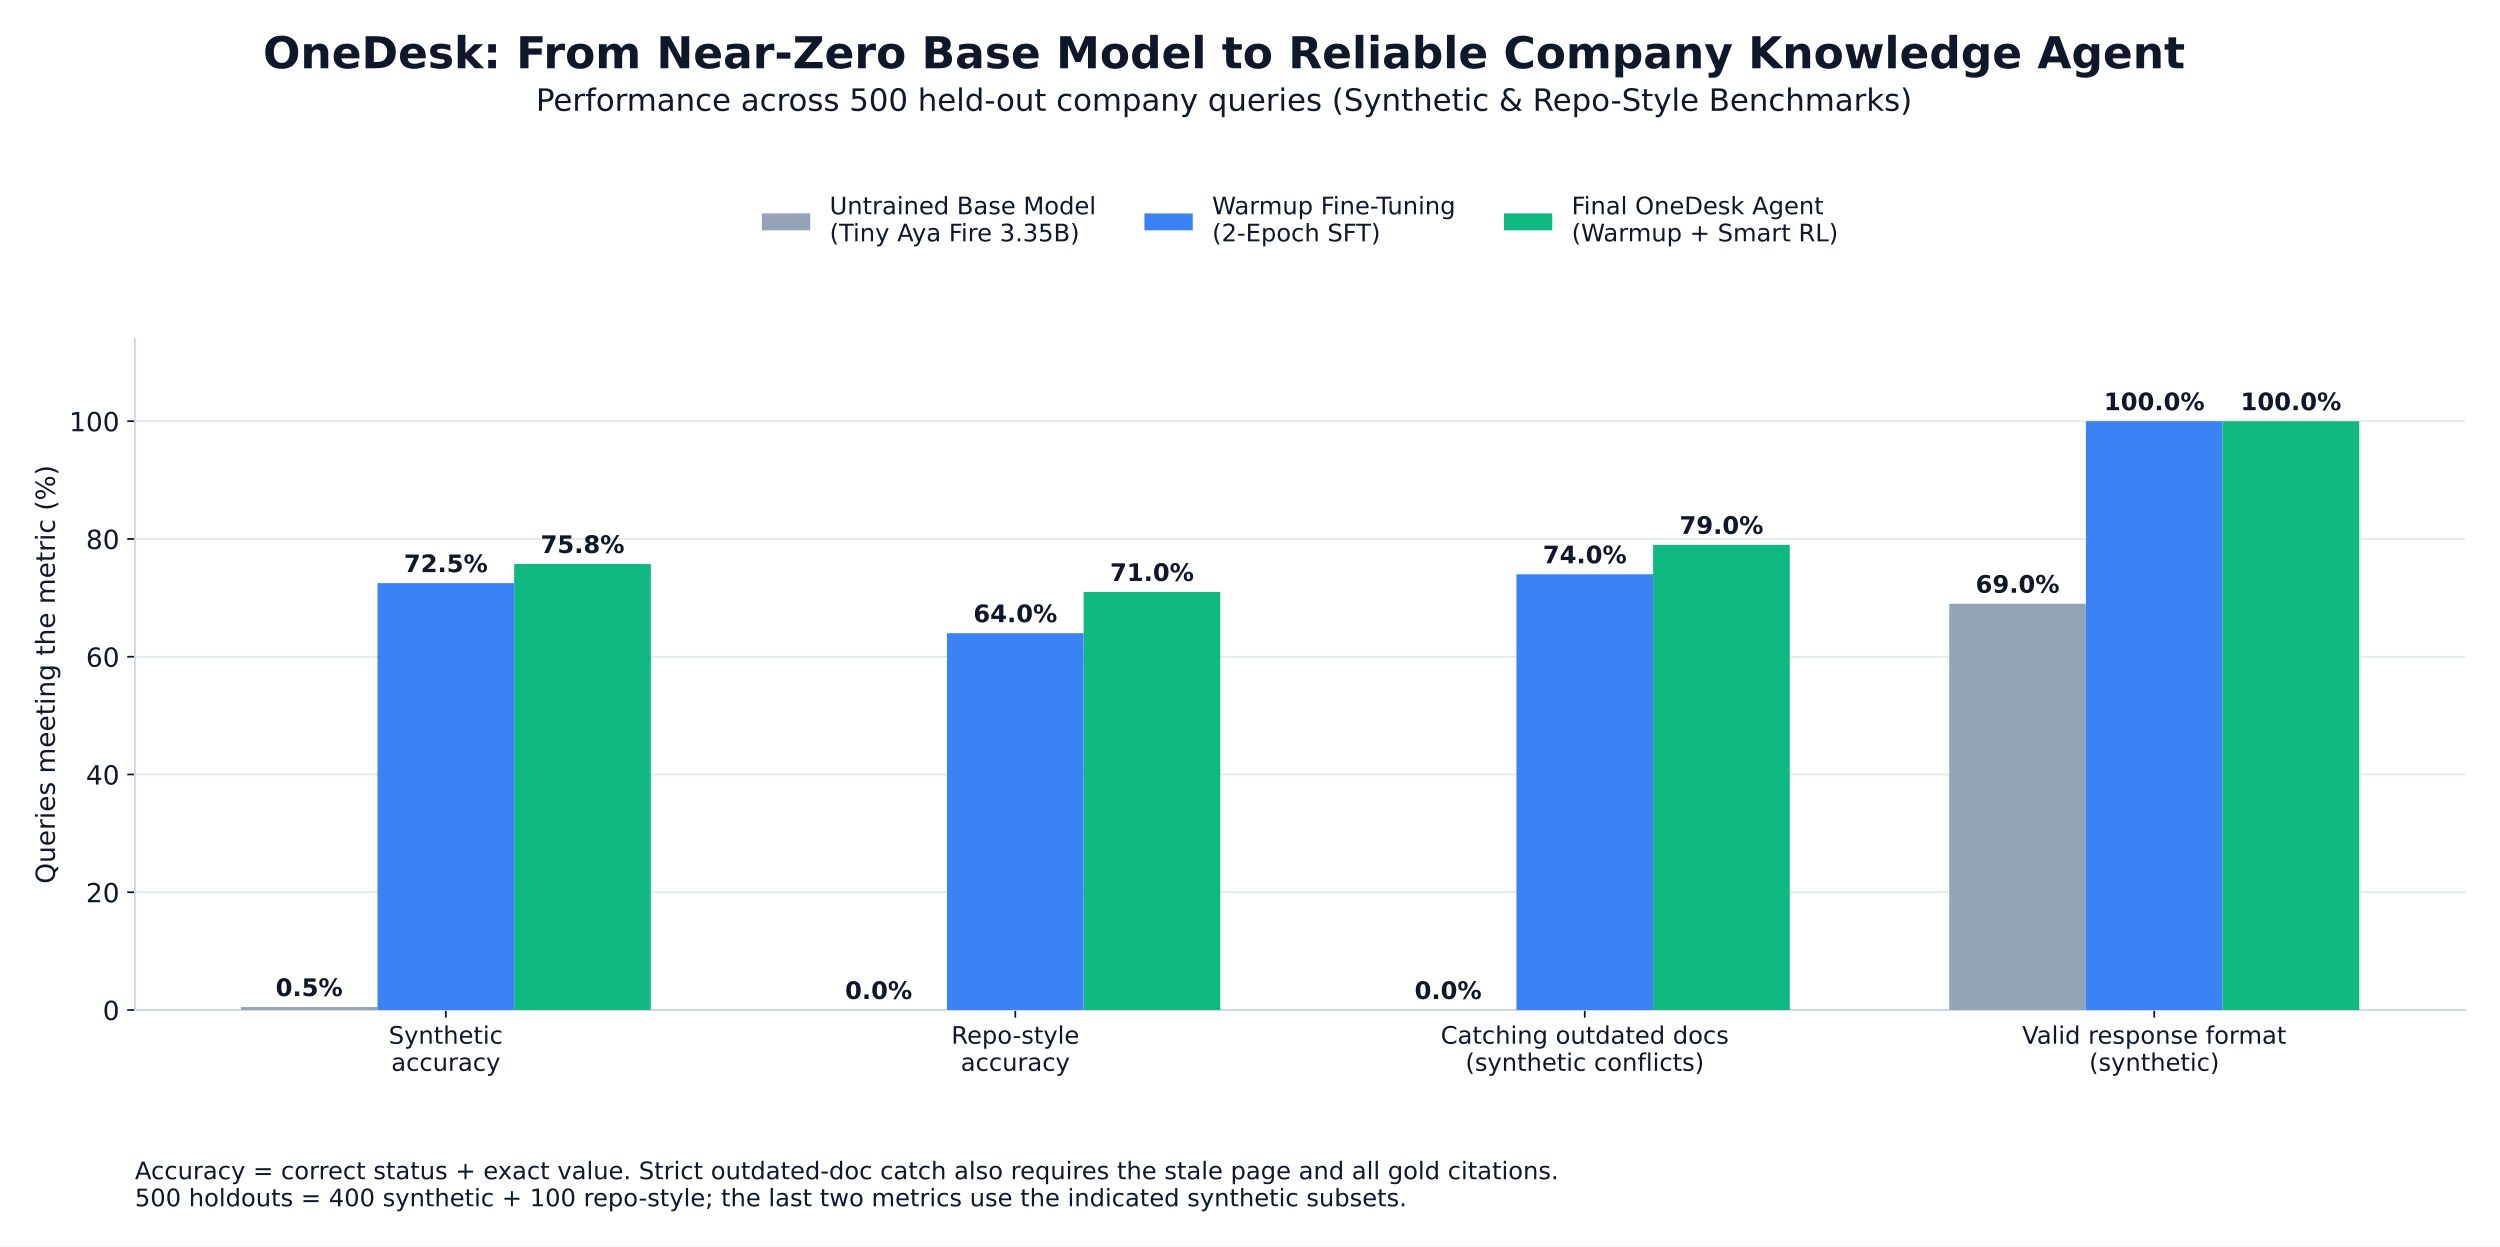
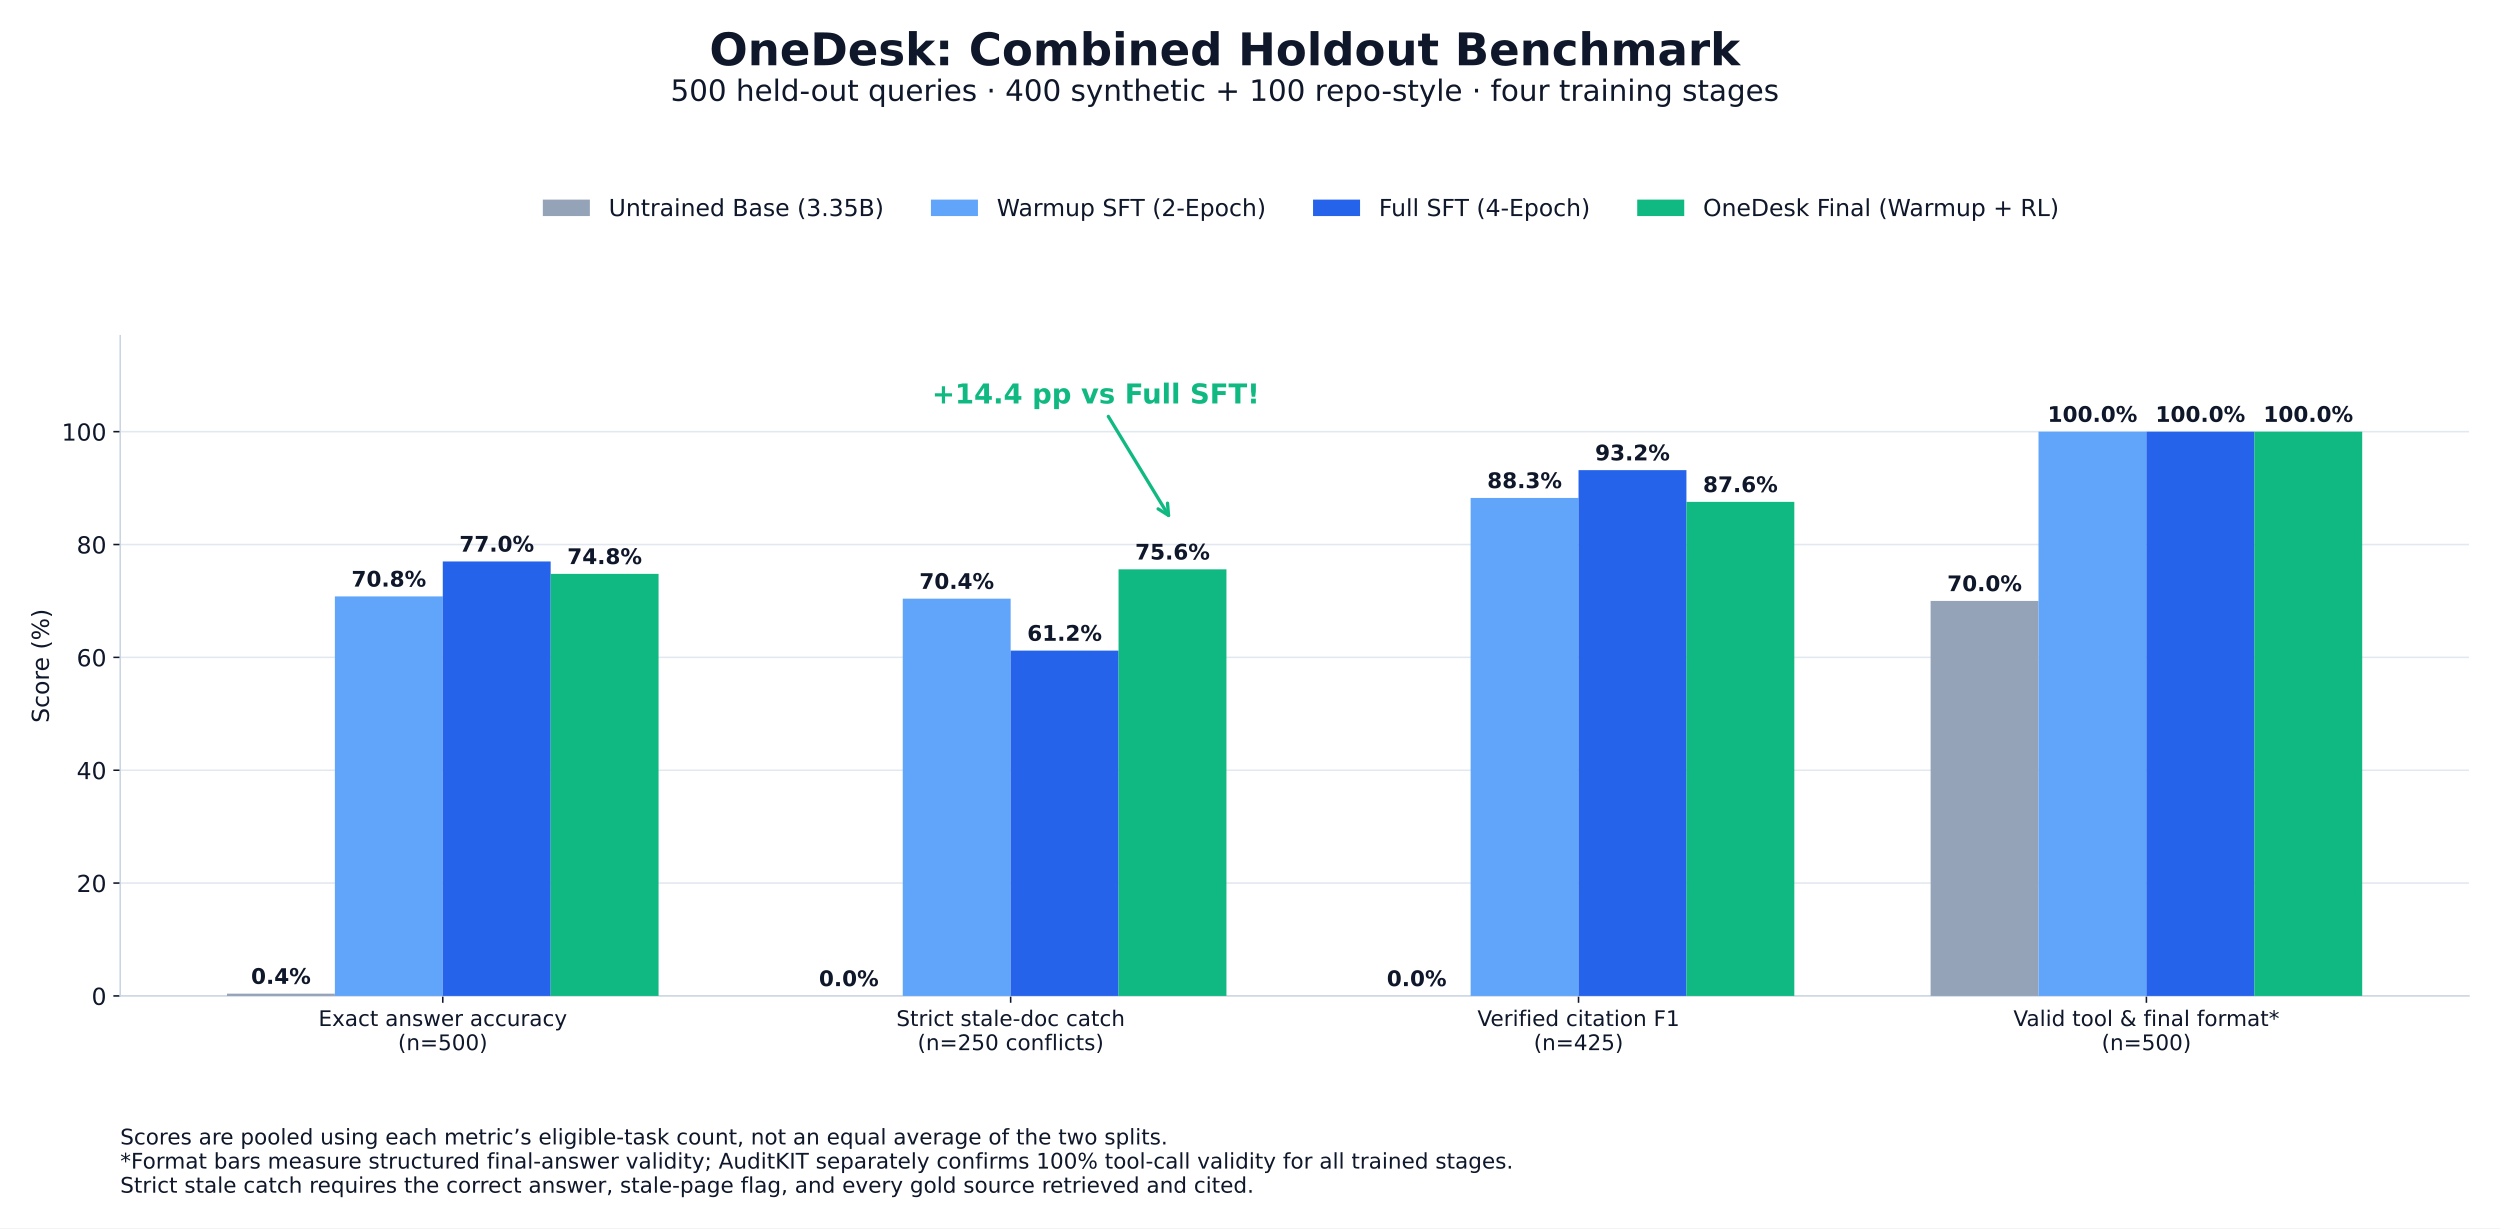
- <svg xmlns="http://www.w3.org/2000/svg" xmlns:xlink="http://www.w3.org/1999/xlink" width="1137.039pt" height="566.768pt" viewBox="0 0 1137.039 566.768" version="1.1">
+ <svg xmlns="http://www.w3.org/2000/svg" xmlns:xlink="http://www.w3.org/1999/xlink" width="1275.999pt" height="626.888pt" viewBox="0 0 1275.999 626.888" version="1.1">
  <defs>
    <style type="text/css">*{stroke-linejoin: round; stroke-linecap: butt}</style>
  </defs>
  <g id="figure_1">
    <g id="patch_1">
-       <path d="M 0 566.768  L 1137.039 566.768  L 1137.039 0  L 0 0  z " style="fill: #ffffff" />
+       <path d="M 0 626.888 L 1275.999 626.888 L 1275.999 0 L 0 0 z " style="fill: #ffffff" />
    </g>
    <g id="axes_1">
      <g id="patch_2">
-         <path d="M 61.359 459.36  L 1121.199 459.36  L 1121.199 154.08  L 61.359 154.08  z " style="fill: #ffffff" />
+         <path d="M 61.359 508.32 L 1260.159 508.32 L 1260.159 171.36 L 61.359 171.36 z " style="fill: #ffffff" />
      </g>
      <g id="matplotlib.axis_1">
        <g id="xtick_1">
          <g id="line2d_1">
            <defs>
-               <path id="m84617420a6" d="M 0 0  L 0 3.5  " style="stroke: #0f172a; stroke-width: 0.8" />
+               <path id="mf76947fc1d" d="M 0 0 L 0 3.5 " style="stroke: #0f172a; stroke-width: 0.8" />
            </defs>
            <g>
-               <use xlink:href="#m84617420a6" x="202.774" y="459.36" style="fill: #0f172a; stroke: #0f172a; stroke-width: 0.8" />
+               <use xlink:href="#mf76947fc1d" x="225.991" y="508.32" style="fill: #0f172a; stroke: #0f172a; stroke-width: 0.8" />
            </g>
          </g>
          <g id="text_1">
-             <text style="font-size: 11px; font-family: 'DejaVu Sans'; fill: #0f172a" transform="translate(176.8075 474.7183)">Synthetic</text>
-             <text style="font-size: 11px; font-family: 'DejaVu Sans'; fill: #0f172a" transform="translate(177.959 487.0359)">accuracy</text>
+             <text style="font-size: 11px; font-family: 'DejaVu Sans'; fill: #0f172a" transform="translate(162.5337 523.6783)">Exact answer accuracy</text>
+             <text style="font-size: 11px; font-family: 'DejaVu Sans'; fill: #0f172a" transform="translate(203.1066 535.9959)">(n=500)</text>
          </g>
        </g>
        <g id="xtick_2">
          <g id="line2d_2">
            <g>
-               <use xlink:href="#m84617420a6" x="461.777" y="459.36" style="fill: #0f172a; stroke: #0f172a; stroke-width: 0.8" />
+               <use xlink:href="#mf76947fc1d" x="515.836" y="508.32" style="fill: #0f172a; stroke: #0f172a; stroke-width: 0.8" />
            </g>
          </g>
          <g id="text_2">
-             <text style="font-size: 11px; font-family: 'DejaVu Sans'; fill: #0f172a" transform="translate(432.6857 474.7183)">Repo-style</text>
-             <text style="font-size: 11px; font-family: 'DejaVu Sans'; fill: #0f172a" transform="translate(436.962 487.0359)">accuracy</text>
+             <text style="font-size: 11px; font-family: 'DejaVu Sans'; fill: #0f172a" transform="translate(457.4932 523.6783)">Strict stale-doc catch</text>
+             <text style="font-size: 11px; font-family: 'DejaVu Sans'; fill: #0f172a" transform="translate(468.2912 535.9959)">(n=250 conflicts)</text>
          </g>
        </g>
        <g id="xtick_3">
          <g id="line2d_3">
            <g>
-               <use xlink:href="#m84617420a6" x="720.78" y="459.36" style="fill: #0f172a; stroke: #0f172a; stroke-width: 0.8" />
+               <use xlink:href="#mf76947fc1d" x="805.681" y="508.32" style="fill: #0f172a; stroke: #0f172a; stroke-width: 0.8" />
            </g>
          </g>
          <g id="text_3">
-             <text style="font-size: 11px; font-family: 'DejaVu Sans'; fill: #0f172a" transform="translate(655.2546 474.7183)">Catching outdated docs</text>
-             <text style="font-size: 11px; font-family: 'DejaVu Sans'; fill: #0f172a" transform="translate(666.4875 487.0359)">(synthetic conflicts)</text>
+             <text style="font-size: 11px; font-family: 'DejaVu Sans'; fill: #0f172a" transform="translate(754.0596 523.6783)">Verified citation F1</text>
+             <text style="font-size: 11px; font-family: 'DejaVu Sans'; fill: #0f172a" transform="translate(782.7971 535.9959)">(n=425)</text>
          </g>
        </g>
        <g id="xtick_4">
          <g id="line2d_4">
            <g>
-               <use xlink:href="#m84617420a6" x="979.783" y="459.36" style="fill: #0f172a; stroke: #0f172a; stroke-width: 0.8" />
+               <use xlink:href="#mf76947fc1d" x="1095.527" y="508.32" style="fill: #0f172a; stroke: #0f172a; stroke-width: 0.8" />
            </g>
          </g>
          <g id="text_4">
-             <text style="font-size: 11px; font-family: 'DejaVu Sans'; fill: #0f172a" transform="translate(919.7042 474.7183)">Valid response format</text>
-             <text style="font-size: 11px; font-family: 'DejaVu Sans'; fill: #0f172a" transform="translate(950.151 487.0359)">(synthetic)</text>
+             <text style="font-size: 11px; font-family: 'DejaVu Sans'; fill: #0f172a" transform="translate(1027.628 523.6783)">Valid tool &amp; final format*</text>
+             <text style="font-size: 11px; font-family: 'DejaVu Sans'; fill: #0f172a" transform="translate(1072.642 535.9959)">(n=500)</text>
          </g>
        </g>
      </g>
      <g id="matplotlib.axis_2">
        <g id="ytick_1">
          <g id="line2d_5">
-             <path d="M 61.359 459.36  L 1121.199 459.36  " clip-path="url(#p17a2da8c7d)" style="fill: none; stroke: #e2e8f0; stroke-width: 0.8; stroke-linecap: square" />
+             <path d="M 61.359 508.32 L 1260.159 508.32 " clip-path="url(#p62f86dd226)" style="fill: none; stroke: #e2e8f0; stroke-width: 0.8; stroke-linecap: square" />
          </g>
          <g id="line2d_6">
            <defs>
-               <path id="m51dbc718b9" d="M 0 0  L -3.5 0  " style="stroke: #0f172a; stroke-width: 0.8" />
+               <path id="ma1e6a423c6" d="M 0 0 L -3.5 0 " style="stroke: #0f172a; stroke-width: 0.8" />
            </defs>
            <g>
-               <use xlink:href="#m51dbc718b9" x="61.359" y="459.36" style="fill: #0f172a; stroke: #0f172a; stroke-width: 0.8" />
+               <use xlink:href="#ma1e6a423c6" x="61.359" y="508.32" style="fill: #0f172a; stroke: #0f172a; stroke-width: 0.8" />
            </g>
          </g>
          <g id="text_5">
-             <text style="font-size: 12px; font-family: 'DejaVu Sans'; text-anchor: end; fill: #0f172a" x="54.359" y="463.919" transform="rotate(-0 54.35875 463.9191)">0</text>
+             <text style="font-size: 12px; font-family: 'DejaVu Sans'; text-anchor: end; fill: #0f172a" x="54.359" y="512.879" transform="rotate(-0 54.35875 512.8791)">0</text>
          </g>
        </g>
        <g id="ytick_2">
          <g id="line2d_7">
-             <path d="M 61.359 405.802  L 1121.199 405.802  " clip-path="url(#p17a2da8c7d)" style="fill: none; stroke: #e2e8f0; stroke-width: 0.8; stroke-linecap: square" />
+             <path d="M 61.359 450.72 L 1260.159 450.72 " clip-path="url(#p62f86dd226)" style="fill: none; stroke: #e2e8f0; stroke-width: 0.8; stroke-linecap: square" />
          </g>
          <g id="line2d_8">
            <g>
-               <use xlink:href="#m51dbc718b9" x="61.359" y="405.802" style="fill: #0f172a; stroke: #0f172a; stroke-width: 0.8" />
+               <use xlink:href="#ma1e6a423c6" x="61.359" y="450.72" style="fill: #0f172a; stroke: #0f172a; stroke-width: 0.8" />
            </g>
          </g>
          <g id="text_6">
-             <text style="font-size: 12px; font-family: 'DejaVu Sans'; text-anchor: end; fill: #0f172a" x="54.359" y="410.361" transform="rotate(-0 54.35875 410.3612)">20</text>
+             <text style="font-size: 12px; font-family: 'DejaVu Sans'; text-anchor: end; fill: #0f172a" x="54.359" y="455.279" transform="rotate(-0 54.35875 455.2791)">20</text>
          </g>
        </g>
        <g id="ytick_3">
          <g id="line2d_9">
-             <path d="M 61.359 352.244  L 1121.199 352.244  " clip-path="url(#p17a2da8c7d)" style="fill: none; stroke: #e2e8f0; stroke-width: 0.8; stroke-linecap: square" />
+             <path d="M 61.359 393.12 L 1260.159 393.12 " clip-path="url(#p62f86dd226)" style="fill: none; stroke: #e2e8f0; stroke-width: 0.8; stroke-linecap: square" />
          </g>
          <g id="line2d_10">
            <g>
-               <use xlink:href="#m51dbc718b9" x="61.359" y="352.244" style="fill: #0f172a; stroke: #0f172a; stroke-width: 0.8" />
+               <use xlink:href="#ma1e6a423c6" x="61.359" y="393.12" style="fill: #0f172a; stroke: #0f172a; stroke-width: 0.8" />
            </g>
          </g>
          <g id="text_7">
-             <text style="font-size: 12px; font-family: 'DejaVu Sans'; text-anchor: end; fill: #0f172a" x="54.359" y="356.803" transform="rotate(-0 54.35875 356.8033)">40</text>
+             <text style="font-size: 12px; font-family: 'DejaVu Sans'; text-anchor: end; fill: #0f172a" x="54.359" y="397.679" transform="rotate(-0 54.35875 397.6791)">40</text>
          </g>
        </g>
        <g id="ytick_4">
          <g id="line2d_11">
-             <path d="M 61.359 298.686  L 1121.199 298.686  " clip-path="url(#p17a2da8c7d)" style="fill: none; stroke: #e2e8f0; stroke-width: 0.8; stroke-linecap: square" />
+             <path d="M 61.359 335.52 L 1260.159 335.52 " clip-path="url(#p62f86dd226)" style="fill: none; stroke: #e2e8f0; stroke-width: 0.8; stroke-linecap: square" />
          </g>
          <g id="line2d_12">
            <g>
-               <use xlink:href="#m51dbc718b9" x="61.359" y="298.686" style="fill: #0f172a; stroke: #0f172a; stroke-width: 0.8" />
+               <use xlink:href="#ma1e6a423c6" x="61.359" y="335.52" style="fill: #0f172a; stroke: #0f172a; stroke-width: 0.8" />
            </g>
          </g>
          <g id="text_8">
-             <text style="font-size: 12px; font-family: 'DejaVu Sans'; text-anchor: end; fill: #0f172a" x="54.359" y="303.245" transform="rotate(-0 54.35875 303.2454)">60</text>
+             <text style="font-size: 12px; font-family: 'DejaVu Sans'; text-anchor: end; fill: #0f172a" x="54.359" y="340.079" transform="rotate(-0 54.35875 340.0791)">60</text>
          </g>
        </g>
        <g id="ytick_5">
          <g id="line2d_13">
-             <path d="M 61.359 245.128  L 1121.199 245.128  " clip-path="url(#p17a2da8c7d)" style="fill: none; stroke: #e2e8f0; stroke-width: 0.8; stroke-linecap: square" />
+             <path d="M 61.359 277.92 L 1260.159 277.92 " clip-path="url(#p62f86dd226)" style="fill: none; stroke: #e2e8f0; stroke-width: 0.8; stroke-linecap: square" />
          </g>
          <g id="line2d_14">
            <g>
-               <use xlink:href="#m51dbc718b9" x="61.359" y="245.128" style="fill: #0f172a; stroke: #0f172a; stroke-width: 0.8" />
+               <use xlink:href="#ma1e6a423c6" x="61.359" y="277.92" style="fill: #0f172a; stroke: #0f172a; stroke-width: 0.8" />
            </g>
          </g>
          <g id="text_9">
-             <text style="font-size: 12px; font-family: 'DejaVu Sans'; text-anchor: end; fill: #0f172a" x="54.359" y="249.687" transform="rotate(-0 54.35875 249.6875)">80</text>
+             <text style="font-size: 12px; font-family: 'DejaVu Sans'; text-anchor: end; fill: #0f172a" x="54.359" y="282.479" transform="rotate(-0 54.35875 282.4791)">80</text>
          </g>
        </g>
        <g id="ytick_6">
          <g id="line2d_15">
-             <path d="M 61.359 191.571  L 1121.199 191.571  " clip-path="url(#p17a2da8c7d)" style="fill: none; stroke: #e2e8f0; stroke-width: 0.8; stroke-linecap: square" />
+             <path d="M 61.359 220.32 L 1260.159 220.32 " clip-path="url(#p62f86dd226)" style="fill: none; stroke: #e2e8f0; stroke-width: 0.8; stroke-linecap: square" />
          </g>
          <g id="line2d_16">
            <g>
-               <use xlink:href="#m51dbc718b9" x="61.359" y="191.571" style="fill: #0f172a; stroke: #0f172a; stroke-width: 0.8" />
+               <use xlink:href="#ma1e6a423c6" x="61.359" y="220.32" style="fill: #0f172a; stroke: #0f172a; stroke-width: 0.8" />
            </g>
          </g>
          <g id="text_10">
-             <text style="font-size: 12px; font-family: 'DejaVu Sans'; text-anchor: end; fill: #0f172a" x="54.359" y="196.13" transform="rotate(-0 54.35875 196.1296)">100</text>
+             <text style="font-size: 12px; font-family: 'DejaVu Sans'; text-anchor: end; fill: #0f172a" x="54.359" y="224.879" transform="rotate(-0 54.35875 224.8791)">100</text>
          </g>
        </g>
        <g id="text_11">
-           <text style="font-size: 12px; font-family: 'DejaVu Sans'; text-anchor: middle; fill: #0f172a" x="24.958" y="306.72" transform="rotate(-90 24.95812 306.72)">Queries meeting the metric (%)</text>
+           <text style="font-size: 12px; font-family: 'DejaVu Sans'; text-anchor: middle; fill: #0f172a" x="24.958" y="339.84" transform="rotate(-90 24.95812 339.84)">Score (%)</text>
        </g>
      </g>
      <g id="patch_3">
-         <path d="M 61.359 459.36  L 61.359 154.08  " style="fill: none; stroke: #cbd5e1; stroke-width: 0.8; stroke-linejoin: miter; stroke-linecap: square" />
+         <path d="M 61.359 508.32 L 61.359 171.36 " style="fill: none; stroke: #cbd5e1; stroke-width: 0.8; stroke-linejoin: miter; stroke-linecap: square" />
      </g>
      <g id="patch_4">
-         <path d="M 61.359 459.36  L 1121.199 459.36  " style="fill: none; stroke: #cbd5e1; stroke-width: 0.8; stroke-linejoin: miter; stroke-linecap: square" />
+         <path d="M 61.359 508.32 L 1260.159 508.32 " style="fill: none; stroke: #cbd5e1; stroke-width: 0.8; stroke-linejoin: miter; stroke-linecap: square" />
      </g>
      <g id="patch_5">
-         <path d="M 109.533 459.36  L 171.694 459.36  L 171.694 458.021  L 109.533 458.021  z " clip-path="url(#p17a2da8c7d)" style="fill: #94a3b8" />
+         <path d="M 115.85 508.32 L 170.92 508.32 L 170.92 507.168 L 115.85 507.168 z " clip-path="url(#p62f86dd226)" style="fill: #94a3b8" />
      </g>
      <g id="patch_6">
-         <path d="M 368.536 459.36  L 430.697 459.36  L 430.697 459.36  L 368.536 459.36  z " clip-path="url(#p17a2da8c7d)" style="fill: #94a3b8" />
+         <path d="M 405.695 508.32 L 460.766 508.32 L 460.766 508.32 L 405.695 508.32 z " clip-path="url(#p62f86dd226)" style="fill: #94a3b8" />
      </g>
      <g id="patch_7">
-         <path d="M 627.539 459.36  L 689.7 459.36  L 689.7 459.36  L 627.539 459.36  z " clip-path="url(#p17a2da8c7d)" style="fill: #94a3b8" />
+         <path d="M 695.54 508.32 L 750.611 508.32 L 750.611 508.32 L 695.54 508.32 z " clip-path="url(#p62f86dd226)" style="fill: #94a3b8" />
      </g>
      <g id="patch_8">
-         <path d="M 886.542 459.36  L 948.703 459.36  L 948.703 274.585  L 886.542 274.585  z " clip-path="url(#p17a2da8c7d)" style="fill: #94a3b8" />
+         <path d="M 985.385 508.32 L 1040.456 508.32 L 1040.456 306.72 L 985.385 306.72 z " clip-path="url(#p62f86dd226)" style="fill: #94a3b8" />
      </g>
      <g id="text_12">
-         <text style="font-weight: 700; font-size: 11px; font-family: 'DejaVu Sans'; text-anchor: middle; fill: #0f172a" x="140.614" y="453.021" transform="rotate(-0 140.6136 453.0211)">0.5%</text>
+         <text style="font-weight: 700; font-size: 11px; font-family: 'DejaVu Sans'; text-anchor: middle; fill: #0f172a" x="143.385" y="502.168" transform="rotate(-0 143.385 502.168)">0.4%</text>
      </g>
      <g id="text_13">
-         <text style="font-weight: 700; font-size: 11px; font-family: 'DejaVu Sans'; text-anchor: middle; fill: #0f172a" x="399.617" y="454.36" transform="rotate(-0 399.6166 454.36)">0.0%</text>
+         <text style="font-weight: 700; font-size: 11px; font-family: 'DejaVu Sans'; text-anchor: middle; fill: #0f172a" x="433.23" y="503.32" transform="rotate(-0 433.2302 503.32)">0.0%</text>
      </g>
      <g id="text_14">
-         <text style="font-weight: 700; font-size: 11px; font-family: 'DejaVu Sans'; text-anchor: middle; fill: #0f172a" x="658.62" y="454.36" transform="rotate(-0 658.6195 454.36)">0.0%</text>
+         <text style="font-weight: 700; font-size: 11px; font-family: 'DejaVu Sans'; text-anchor: middle; fill: #0f172a" x="723.075" y="503.32" transform="rotate(-0 723.0755 503.32)">0.0%</text>
      </g>
      <g id="text_15">
-         <text style="font-weight: 700; font-size: 11px; font-family: 'DejaVu Sans'; text-anchor: middle; fill: #0f172a" x="917.622" y="269.585" transform="rotate(-0 917.6224 269.5853)">69.0%</text>
+         <text style="font-weight: 700; font-size: 11px; font-family: 'DejaVu Sans'; text-anchor: middle; fill: #0f172a" x="1012.921" y="301.72" transform="rotate(-0 1012.921 301.72)">70.0%</text>
      </g>
      <g id="patch_9">
-         <path d="M 171.694 459.36  L 233.855 459.36  L 233.855 265.213  L 171.694 265.213  z " clip-path="url(#p17a2da8c7d)" style="fill: #3b82f6" />
+         <path d="M 170.92 508.32 L 225.991 508.32 L 225.991 304.416 L 170.92 304.416 z " clip-path="url(#p62f86dd226)" style="fill: #60a5fa" />
      </g>
      <g id="patch_10">
-         <path d="M 430.697 459.36  L 492.858 459.36  L 492.858 287.975  L 430.697 287.975  z " clip-path="url(#p17a2da8c7d)" style="fill: #3b82f6" />
+         <path d="M 460.766 508.32 L 515.836 508.32 L 515.836 305.568 L 460.766 305.568 z " clip-path="url(#p62f86dd226)" style="fill: #60a5fa" />
      </g>
      <g id="patch_11">
-         <path d="M 689.7 459.36  L 751.861 459.36  L 751.861 261.196  L 689.7 261.196  z " clip-path="url(#p17a2da8c7d)" style="fill: #3b82f6" />
+         <path d="M 750.611 508.32 L 805.681 508.32 L 805.681 254.135 L 750.611 254.135 z " clip-path="url(#p62f86dd226)" style="fill: #60a5fa" />
      </g>
      <g id="patch_12">
-         <path d="M 948.703 459.36  L 1010.864 459.36  L 1010.864 191.571  L 948.703 191.571  z " clip-path="url(#p17a2da8c7d)" style="fill: #3b82f6" />
+         <path d="M 1040.456 508.32 L 1095.527 508.32 L 1095.527 220.32 L 1040.456 220.32 z " clip-path="url(#p62f86dd226)" style="fill: #60a5fa" />
      </g>
      <g id="text_16">
-         <text style="font-weight: 700; font-size: 11px; font-family: 'DejaVu Sans'; text-anchor: middle; fill: #0f172a" x="202.774" y="260.213" transform="rotate(-0 202.7744 260.2126)">72.5%</text>
+         <text style="font-weight: 700; font-size: 11px; font-family: 'DejaVu Sans'; text-anchor: middle; fill: #0f172a" x="198.456" y="299.416" transform="rotate(-0 198.4556 299.416)">70.8%</text>
      </g>
      <g id="text_17">
-         <text style="font-weight: 700; font-size: 11px; font-family: 'DejaVu Sans'; text-anchor: middle; fill: #0f172a" x="461.777" y="282.975" transform="rotate(-0 461.7773 282.9747)">64.0%</text>
+         <text style="font-weight: 700; font-size: 11px; font-family: 'DejaVu Sans'; text-anchor: middle; fill: #0f172a" x="488.301" y="300.568" transform="rotate(-0 488.3008 300.568)">70.4%</text>
      </g>
      <g id="text_18">
-         <text style="font-weight: 700; font-size: 11px; font-family: 'DejaVu Sans'; text-anchor: middle; fill: #0f172a" x="720.78" y="256.196" transform="rotate(-0 720.7802 256.1958)">74.0%</text>
+         <text style="font-weight: 700; font-size: 11px; font-family: 'DejaVu Sans'; text-anchor: middle; fill: #0f172a" x="778.146" y="249.135" transform="rotate(-0 778.1461 249.1346)">88.3%</text>
      </g>
      <g id="text_19">
-         <text style="font-weight: 700; font-size: 11px; font-family: 'DejaVu Sans'; text-anchor: middle; fill: #0f172a" x="979.783" y="186.571" transform="rotate(-0 979.7831 186.5705)">100.0%</text>
+         <text style="font-weight: 700; font-size: 11px; font-family: 'DejaVu Sans'; text-anchor: middle; fill: #0f172a" x="1067.991" y="215.32" transform="rotate(-0 1067.991 215.32)">100.0%</text>
      </g>
      <g id="patch_13">
-         <path d="M 233.855 459.36  L 296.015 459.36  L 296.015 256.509  L 233.855 256.509  z " clip-path="url(#p17a2da8c7d)" style="fill: #10b981" />
+         <path d="M 225.991 508.32 L 281.061 508.32 L 281.061 286.56 L 225.991 286.56 z " clip-path="url(#p62f86dd226)" style="fill: #2563eb" />
      </g>
      <g id="patch_14">
-         <path d="M 492.858 459.36  L 555.018 459.36  L 555.018 269.229  L 492.858 269.229  z " clip-path="url(#p17a2da8c7d)" style="fill: #10b981" />
+         <path d="M 515.836 508.32 L 570.907 508.32 L 570.907 332.064 L 515.836 332.064 z " clip-path="url(#p62f86dd226)" style="fill: #2563eb" />
      </g>
      <g id="patch_15">
-         <path d="M 751.861 459.36  L 814.021 459.36  L 814.021 247.806  L 751.861 247.806  z " clip-path="url(#p17a2da8c7d)" style="fill: #10b981" />
+         <path d="M 805.681 508.32 L 860.752 508.32 L 860.752 239.972 L 805.681 239.972 z " clip-path="url(#p62f86dd226)" style="fill: #2563eb" />
      </g>
      <g id="patch_16">
-         <path d="M 1010.864 459.36  L 1073.024 459.36  L 1073.024 191.571  L 1010.864 191.571  z " clip-path="url(#p17a2da8c7d)" style="fill: #10b981" />
+         <path d="M 1095.527 508.32 L 1150.597 508.32 L 1150.597 220.32 L 1095.527 220.32 z " clip-path="url(#p62f86dd226)" style="fill: #2563eb" />
      </g>
      <g id="text_20">
-         <text style="font-weight: 700; font-size: 11px; font-family: 'DejaVu Sans'; text-anchor: middle; fill: #0f172a" x="264.935" y="251.509" transform="rotate(-0 264.9351 251.5095)">75.8%</text>
+         <text style="font-weight: 700; font-size: 11px; font-family: 'DejaVu Sans'; text-anchor: middle; fill: #0f172a" x="253.526" y="281.56" transform="rotate(-0 253.5262 281.56)">77.0%</text>
      </g>
      <g id="text_21">
-         <text style="font-weight: 700; font-size: 11px; font-family: 'DejaVu Sans'; text-anchor: middle; fill: #0f172a" x="523.938" y="264.229" transform="rotate(-0 523.938 264.2295)">71.0%</text>
+         <text style="font-weight: 700; font-size: 11px; font-family: 'DejaVu Sans'; text-anchor: middle; fill: #0f172a" x="543.371" y="327.064" transform="rotate(-0 543.3714 327.064)">61.2%</text>
      </g>
      <g id="text_22">
-         <text style="font-weight: 700; font-size: 11px; font-family: 'DejaVu Sans'; text-anchor: middle; fill: #0f172a" x="782.941" y="242.806" transform="rotate(-0 782.9409 242.8063)">79.0%</text>
+         <text style="font-weight: 700; font-size: 11px; font-family: 'DejaVu Sans'; text-anchor: middle; fill: #0f172a" x="833.217" y="234.972" transform="rotate(-0 833.2167 234.9718)">93.2%</text>
      </g>
      <g id="text_23">
-         <text style="font-weight: 700; font-size: 11px; font-family: 'DejaVu Sans'; text-anchor: middle; fill: #0f172a" x="1041.944" y="186.571" transform="rotate(-0 1041.944 186.5705)">100.0%</text>
-       </g>
-     </g>
-     <g id="text_24">
-       <text style="font-weight: 700; font-size: 20px; font-family: 'DejaVu Sans'; text-anchor: middle; fill: #0f172a" x="556.719" y="31.037" transform="rotate(-0 556.7188 31.03687)">OneDesk: From Near-Zero Base Model to Reliable Company Knowledge Agent</text>
-     </g>
-     <g id="text_25">
-       <text style="font-size: 14px; font-family: 'DejaVu Sans'; text-anchor: middle; fill: #0f172a" x="556.719" y="50.4" transform="rotate(-0 556.7188 50.4)">Performance across 500 held-out company queries (Synthetic &amp; Repo-Style Benchmarks)</text>
-     </g>
-     <g id="text_26">
-       <text style="font-size: 11px; font-family: 'DejaVu Sans'; fill: #0f172a" transform="translate(61.35875 536.3224)">Accuracy = correct status + exact value. Strict outdated-doc catch also requires the stale page and all gold citations.</text>
-       <text style="font-size: 11px; font-family: 'DejaVu Sans'; fill: #0f172a" transform="translate(61.35875 548.64)">500 holdouts = 400 synthetic + 100 repo-style; the last two metrics use the indicated synthetic subsets.</text>
+         <text style="font-weight: 700; font-size: 11px; font-family: 'DejaVu Sans'; text-anchor: middle; fill: #0f172a" x="1123.062" y="215.32" transform="rotate(-0 1123.062 215.32)">100.0%</text>
+       </g>
+       <g id="patch_17">
+         <path d="M 281.061 508.32 L 336.132 508.32 L 336.132 292.896 L 281.061 292.896 z " clip-path="url(#p62f86dd226)" style="fill: #10b981" />
+       </g>
+       <g id="patch_18">
+         <path d="M 570.907 508.32 L 625.977 508.32 L 625.977 290.592 L 570.907 290.592 z " clip-path="url(#p62f86dd226)" style="fill: #10b981" />
+       </g>
+       <g id="patch_19">
+         <path d="M 860.752 508.32 L 915.823 508.32 L 915.823 256.168 L 860.752 256.168 z " clip-path="url(#p62f86dd226)" style="fill: #10b981" />
+       </g>
+       <g id="patch_20">
+         <path d="M 1150.597 508.32 L 1205.668 508.32 L 1205.668 220.32 L 1150.597 220.32 z " clip-path="url(#p62f86dd226)" style="fill: #10b981" />
+       </g>
+       <g id="text_24">
+         <text style="font-weight: 700; font-size: 11px; font-family: 'DejaVu Sans'; text-anchor: middle; fill: #0f172a" x="308.597" y="287.896" transform="rotate(-0 308.5968 287.896)">74.8%</text>
+       </g>
+       <g id="text_25">
+         <text style="font-weight: 700; font-size: 11px; font-family: 'DejaVu Sans'; text-anchor: middle; fill: #0f172a" x="598.442" y="285.592" transform="rotate(-0 598.442 285.592)">75.6%</text>
+       </g>
+       <g id="text_26">
+         <text style="font-weight: 700; font-size: 11px; font-family: 'DejaVu Sans'; text-anchor: middle; fill: #0f172a" x="888.287" y="251.168" transform="rotate(-0 888.2873 251.1675)">87.6%</text>
+       </g>
+       <g id="text_27">
+         <text style="font-weight: 700; font-size: 11px; font-family: 'DejaVu Sans'; text-anchor: middle; fill: #0f172a" x="1178.133" y="215.32" transform="rotate(-0 1178.133 215.32)">100.0%</text>
+       </g>
+       <g id="patch_21">
+         <path d="M 565.688 212.54 Q 581.546 238.617 596.417 263.07 " style="fill: none; stroke: #10b981; stroke-width: 1.7; stroke-linecap: round" />
+         <path d="M 595.9 256.83 L 596.417 263.07 L 591.115 259.74 " style="fill: none; stroke: #10b981; stroke-width: 1.7; stroke-linecap: round" />
+       </g>
+       <g id="text_28">
+         <text style="font-weight: 700; font-size: 14px; font-family: 'DejaVu Sans'; text-anchor: middle; fill: #10b981" x="559.313" y="205.92" transform="rotate(-0 559.3129 205.92)">+14.4 pp vs Full SFT!</text>
+       </g>
+     </g>
+     <g id="text_29">
+       <text style="font-weight: 700; font-size: 23px; font-family: 'DejaVu Sans'; text-anchor: middle; fill: #0f172a" x="625.119" y="33.316" transform="rotate(-0 625.1187 33.31641)">OneDesk: Combined Holdout Benchmark</text>
+     </g>
+     <g id="text_30">
+       <text style="font-size: 15px; font-family: 'DejaVu Sans'; text-anchor: middle; fill: #0f172a" x="625.119" y="51.48" transform="rotate(-0 625.1187 51.48)">500 held-out queries · 400 synthetic + 100 repo-style · four training stages</text>
+     </g>
+     <g id="text_31">
+       <text style="font-size: 11px; font-family: 'DejaVu Sans'; fill: #0f172a" transform="translate(61.35875 584.1248)">Scores are pooled using each metric’s eligible-task count, not an equal average of the two splits.</text>
+       <text style="font-size: 11px; font-family: 'DejaVu Sans'; fill: #0f172a" transform="translate(61.35875 596.4424)">*Format bars measure structured final-answer validity; AuditKIT separately confirms 100% tool-call validity for all trained stages.</text>
+       <text style="font-size: 11px; font-family: 'DejaVu Sans'; fill: #0f172a" transform="translate(61.35875 608.76)">Strict stale catch requires the correct answer, stale-page flag, and every gold source retrieved and cited.</text>
    </g>
    <g id="legend_1">
-       <g id="patch_17">
-         <path d="M 346.508 104.761  L 368.508 104.761  L 368.508 97.061  L 346.508 97.061  z " style="fill: #94a3b8" />
-       </g>
-       <g id="text_27">
-         <text style="font-size: 11px; font-family: 'DejaVu Sans'; fill: #0f172a" transform="translate(377.3081 97.45828)">Untrained Base Model</text>
-         <text style="font-size: 11px; font-family: 'DejaVu Sans'; fill: #0f172a" transform="translate(377.3081 109.7759)">(Tiny Aya Fire 3.35B)</text>
-       </g>
-       <g id="patch_18">
-         <path d="M 520.492 104.761  L 542.492 104.761  L 542.492 97.061  L 520.492 97.061  z " style="fill: #3b82f6" />
-       </g>
-       <g id="text_28">
-         <text style="font-size: 11px; font-family: 'DejaVu Sans'; fill: #0f172a" transform="translate(551.292 97.45828)">Warmup Fine-Tuning</text>
-         <text style="font-size: 11px; font-family: 'DejaVu Sans'; fill: #0f172a" transform="translate(551.292 109.7759)">(2-Epoch SFT)</text>
-       </g>
-       <g id="patch_19">
-         <path d="M 684 104.761  L 706 104.761  L 706 97.061  L 684 97.061  z " style="fill: #10b981" />
-       </g>
-       <g id="text_29">
-         <text style="font-size: 11px; font-family: 'DejaVu Sans'; fill: #0f172a" transform="translate(714.8002 97.45828)">Final OneDesk Agent</text>
-         <text style="font-size: 11px; font-family: 'DejaVu Sans'; fill: #0f172a" transform="translate(714.8002 109.7759)">(Warmup + Smart RL)</text>
+       <g id="patch_22">
+         <path d="M 277.062 110.278 L 301.062 110.278 L 301.062 101.878 L 277.062 101.878 z " style="fill: #94a3b8" />
+       </g>
+       <g id="text_32">
+         <text style="font-size: 12px; font-family: 'DejaVu Sans'; text-anchor: start; fill: #0f172a" x="310.662" y="110.278" transform="rotate(-0 310.6616 110.2781)">Untrained Base (3.35B)</text>
+       </g>
+       <g id="patch_23">
+         <path d="M 475.146 110.278 L 499.146 110.278 L 499.146 101.878 L 475.146 101.878 z " style="fill: #60a5fa" />
+       </g>
+       <g id="text_33">
+         <text style="font-size: 12px; font-family: 'DejaVu Sans'; text-anchor: start; fill: #0f172a" x="508.746" y="110.278" transform="rotate(-0 508.7459 110.2781)">Warmup SFT (2-Epoch)</text>
+       </g>
+       <g id="patch_24">
+         <path d="M 670.176 110.278 L 694.176 110.278 L 694.176 101.878 L 670.176 101.878 z " style="fill: #2563eb" />
+       </g>
+       <g id="text_34">
+         <text style="font-size: 12px; font-family: 'DejaVu Sans'; text-anchor: start; fill: #0f172a" x="703.776" y="110.278" transform="rotate(-0 703.7759 110.2781)">Full SFT (4-Epoch)</text>
+       </g>
+       <g id="patch_25">
+         <path d="M 835.632 110.278 L 859.632 110.278 L 859.632 101.878 L 835.632 101.878 z " style="fill: #10b981" />
+       </g>
+       <g id="text_35">
+         <text style="font-size: 12px; font-family: 'DejaVu Sans'; text-anchor: start; fill: #0f172a" x="869.232" y="110.278" transform="rotate(-0 869.2316 110.2781)">OneDesk Final (Warmup + RL)</text>
      </g>
    </g>
  </g>
  <defs>
-     <clipPath id="p17a2da8c7d">
-       <rect x="61.359" y="154.08" width="1059.84" height="305.28" />
+     <clipPath id="p62f86dd226">
+       <rect x="61.359" y="171.36" width="1198.8" height="336.96" />
    </clipPath>
  </defs>
</svg>
